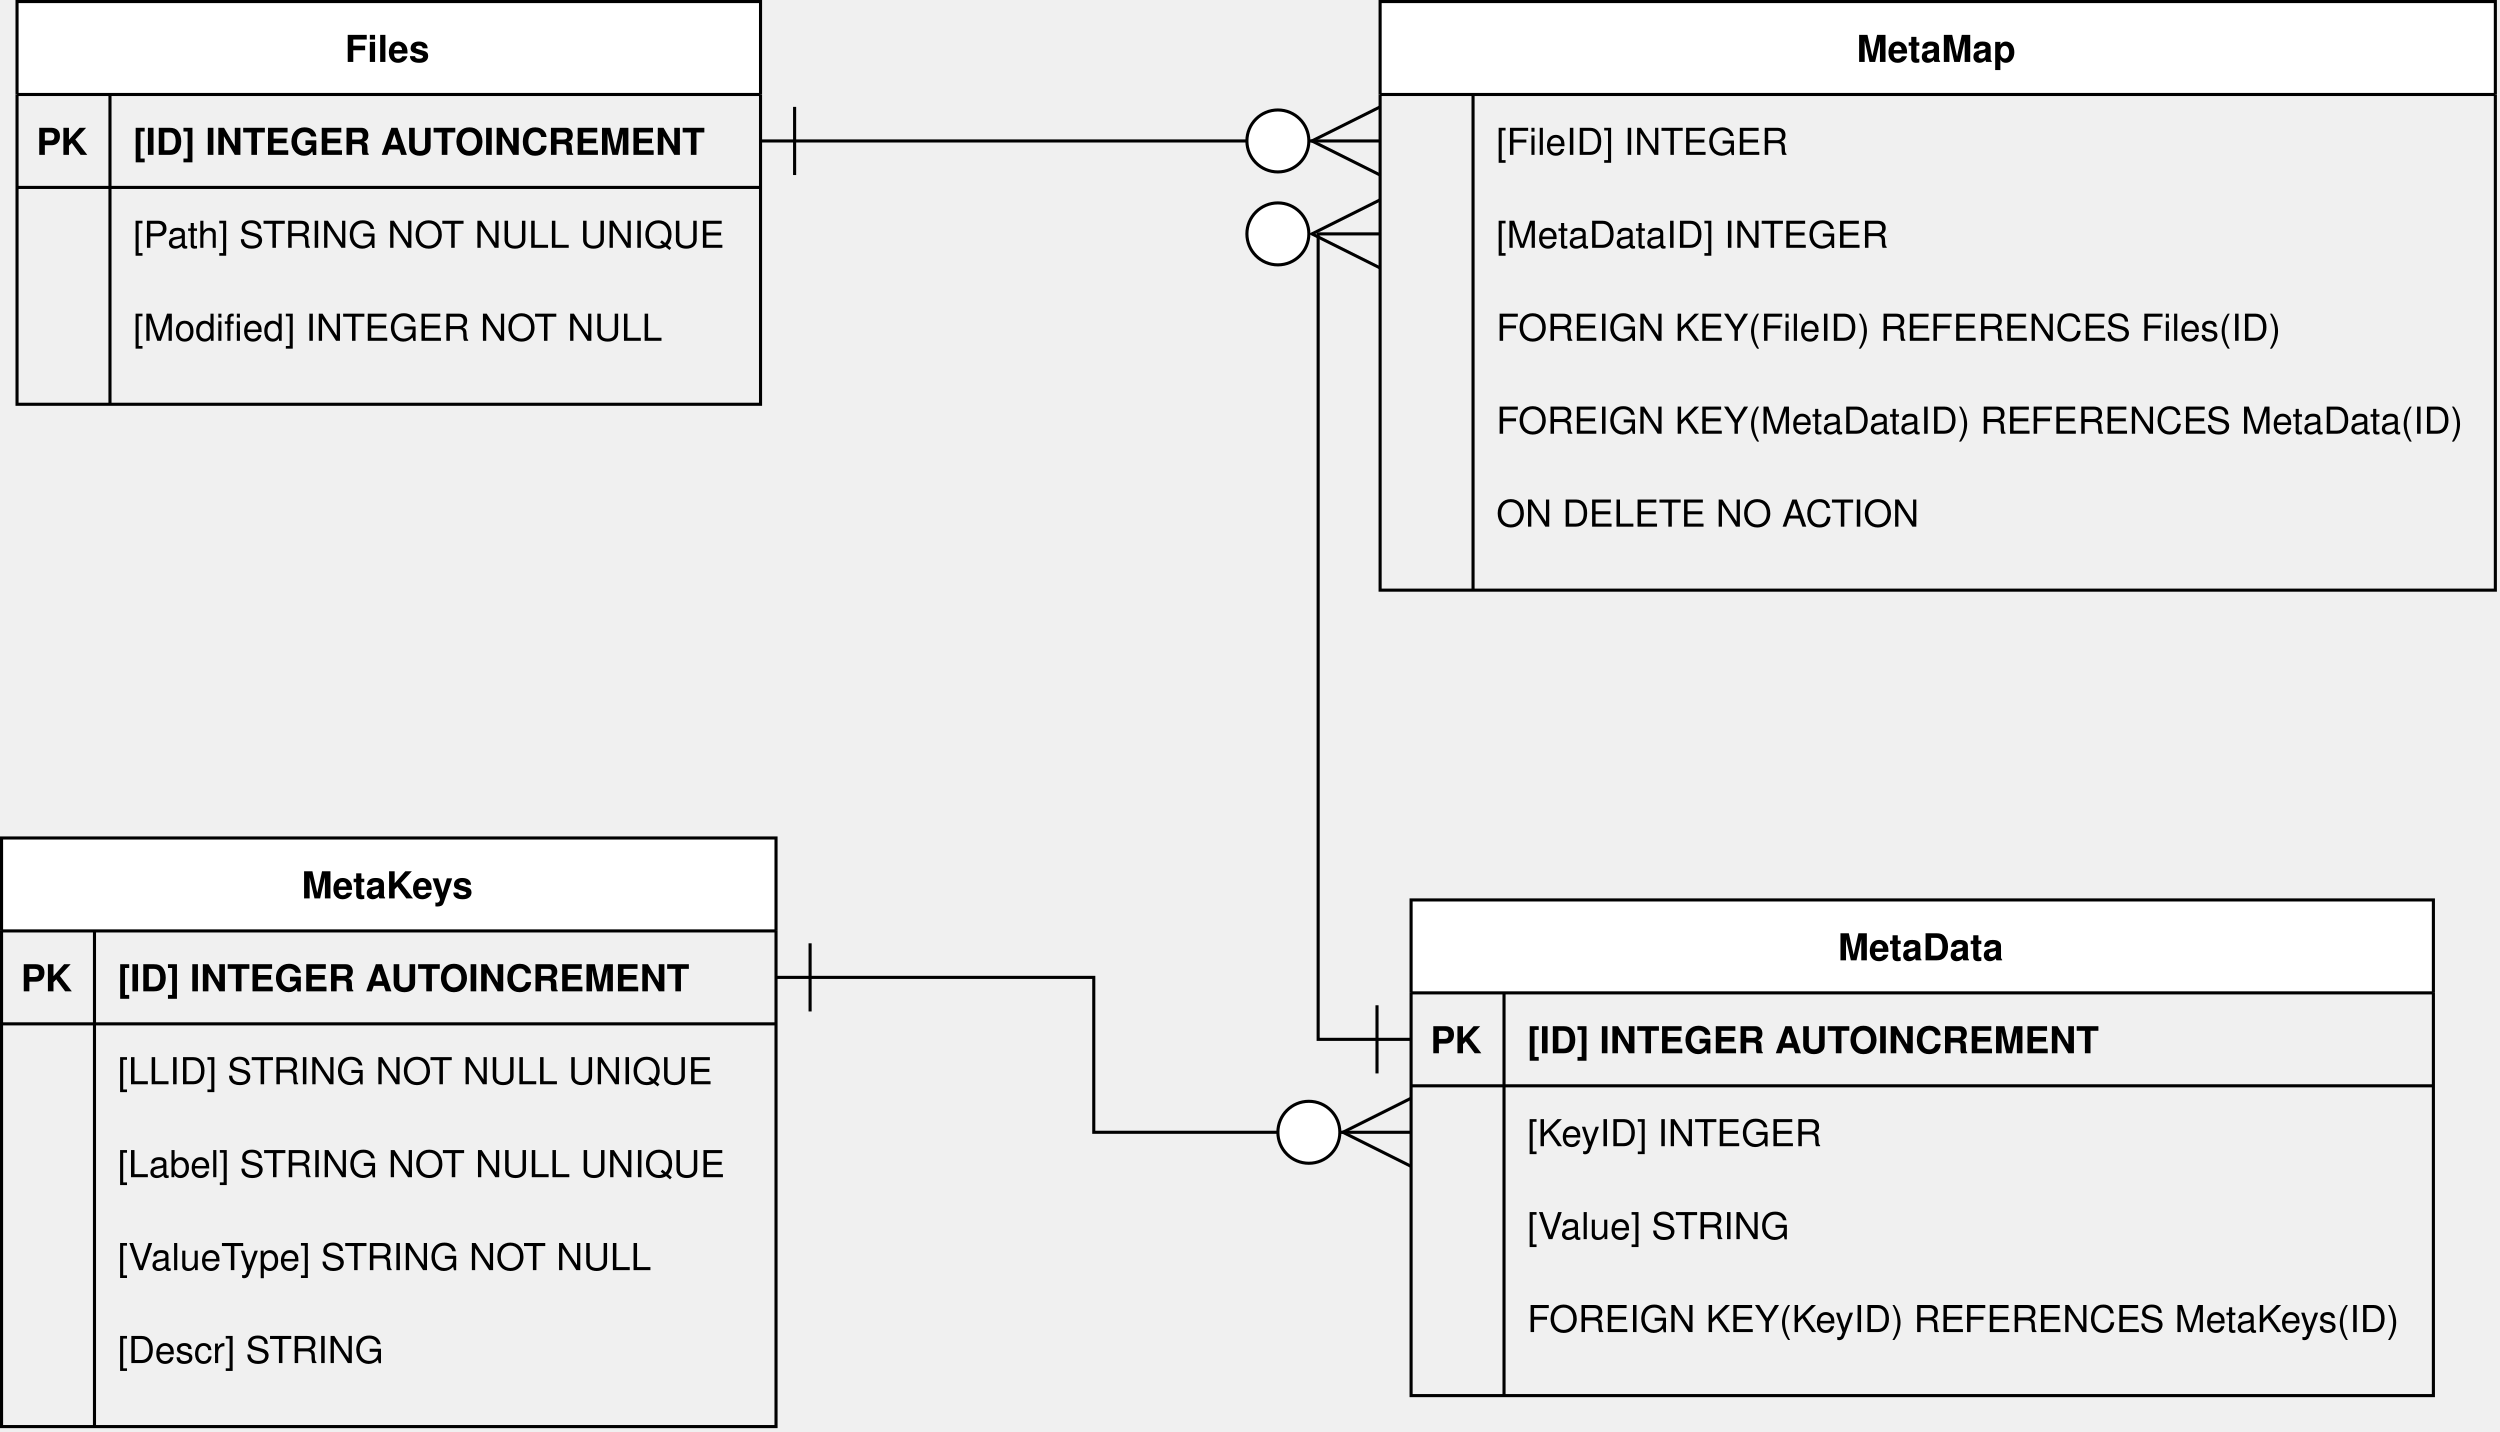
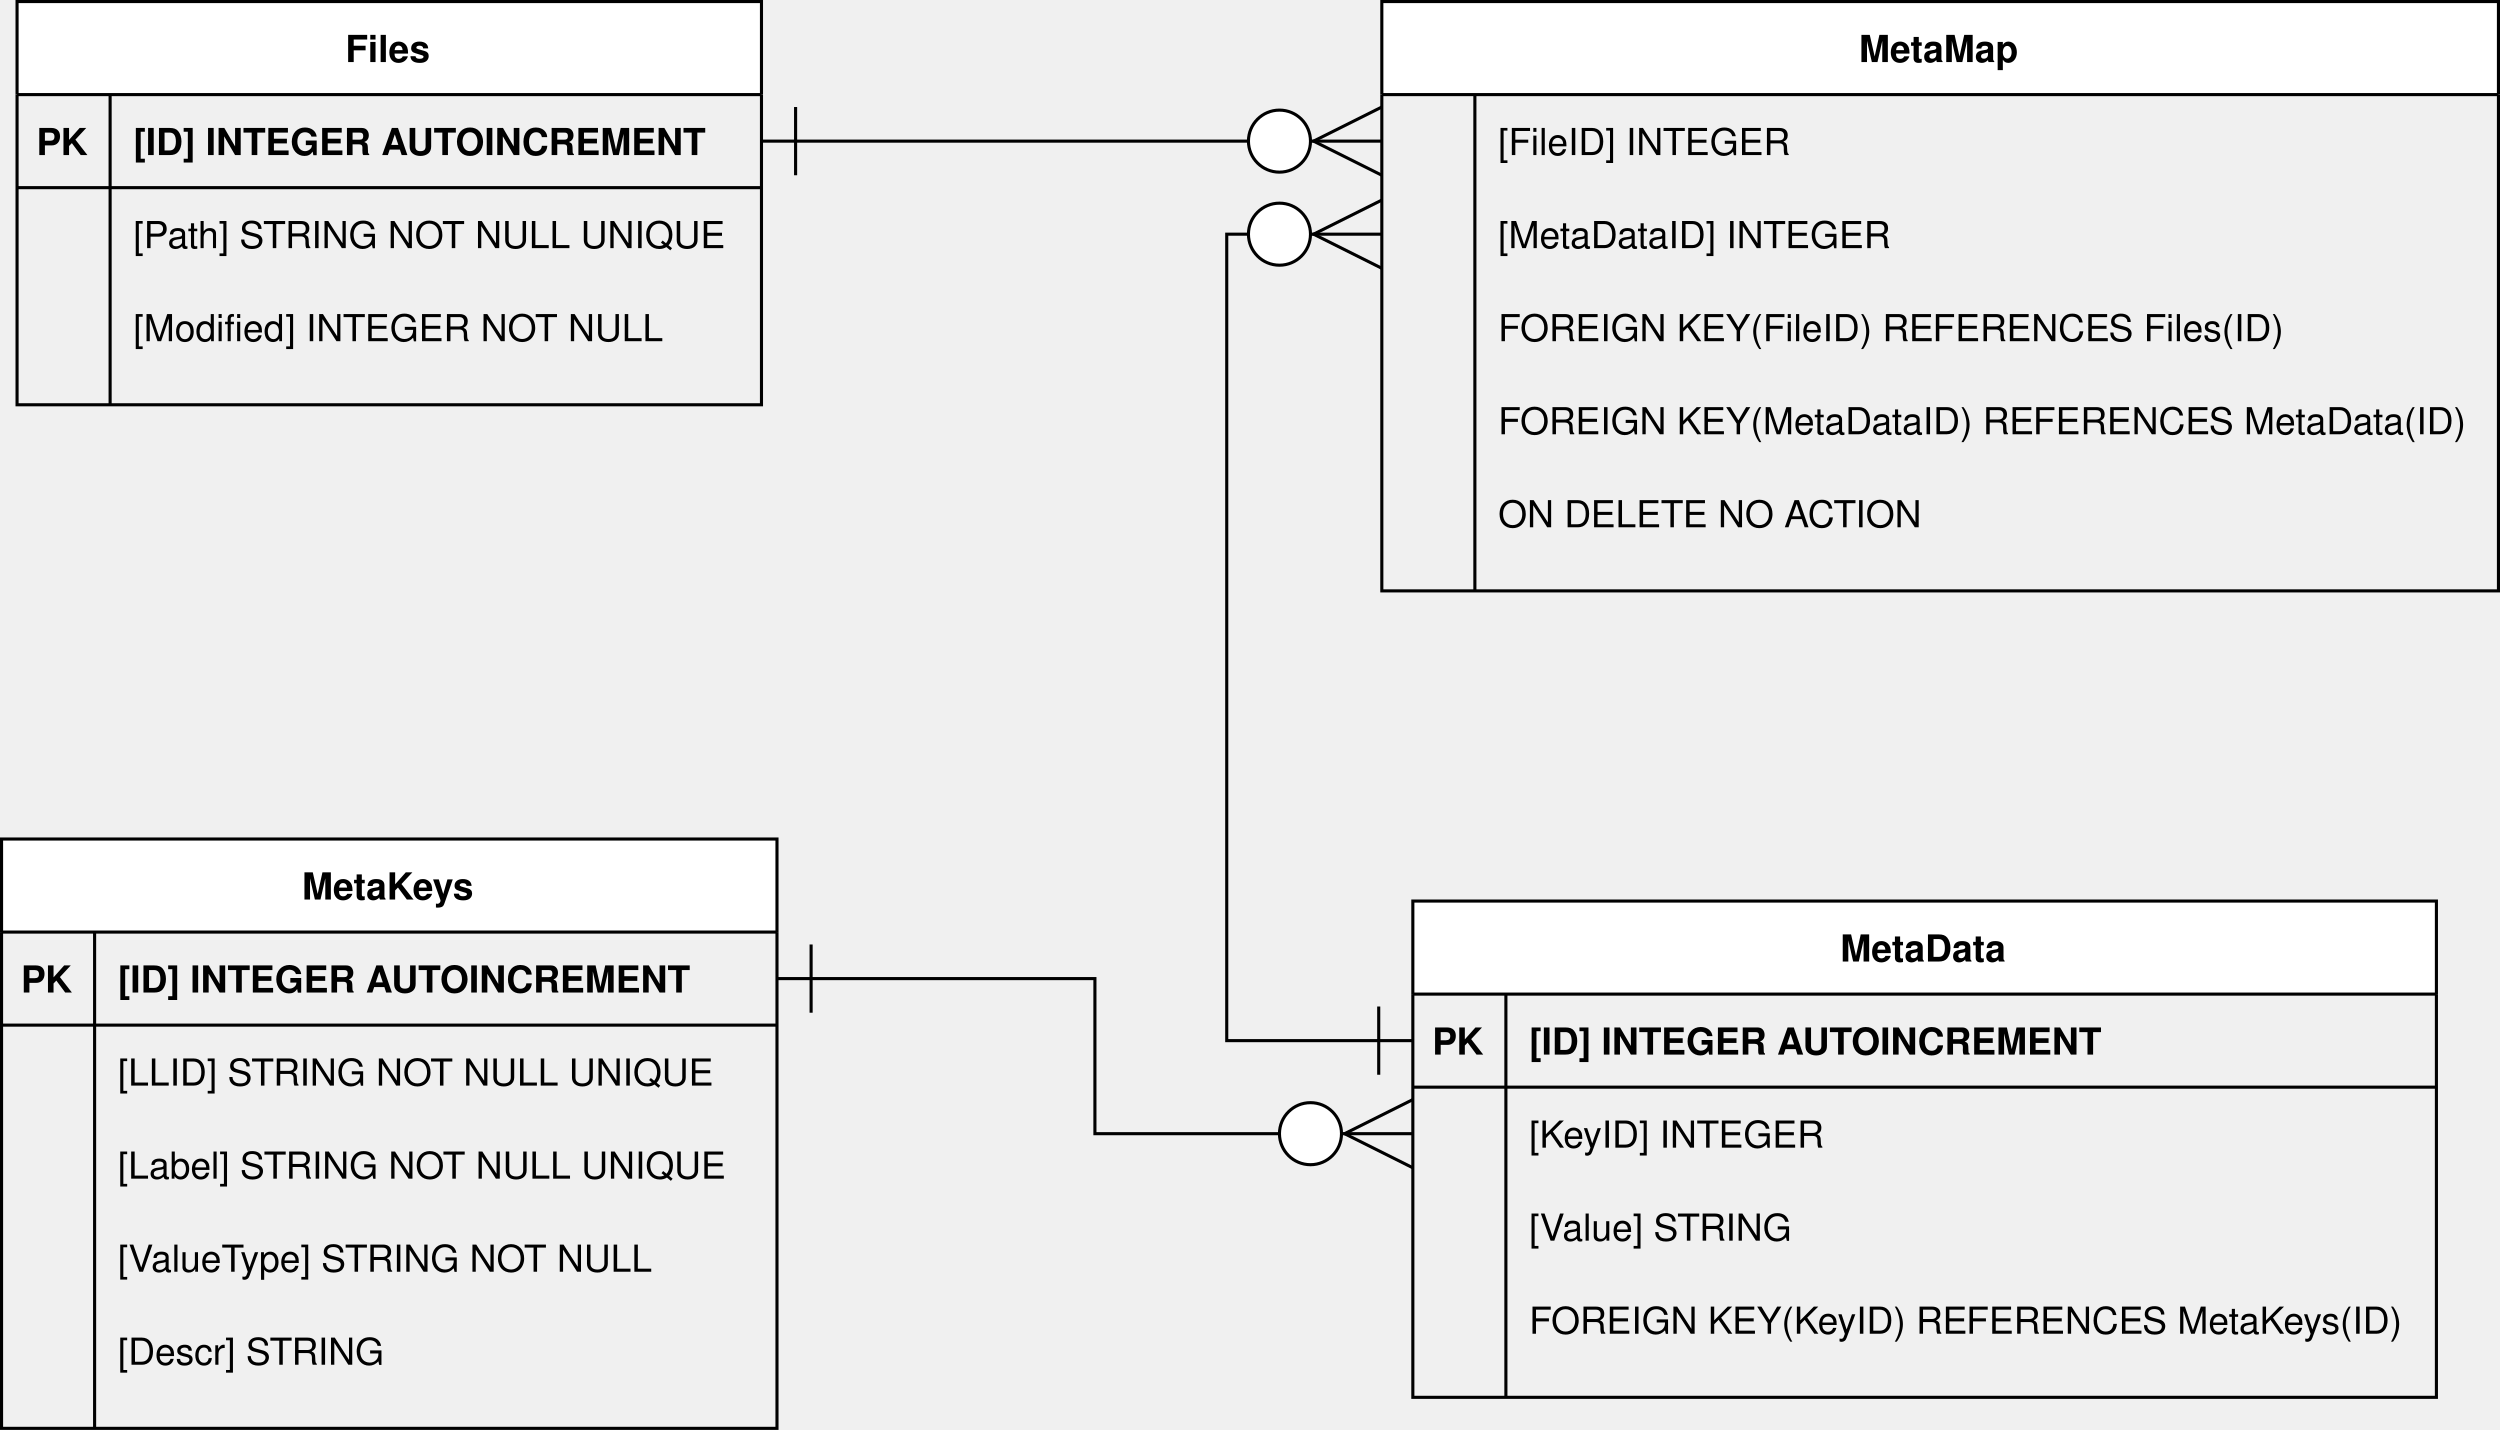
- <svg xmlns="http://www.w3.org/2000/svg" version="1.1" width="807px" height="462px" viewBox="-0.5 -0.5 807 462" content="&lt;mxfile&gt;&lt;diagram id=&quot;sL3UsXWCEyp_misWPQNZ&quot; name=&quot;Page-1&quot;&gt;7Z1fd6I4GMY/jefMXswc/hSRy9HSrqdqZ6zdmbnMSFR2KXExbXU+/SaQgEhs4wiYVXp6WvISIOR58wOeVNoye0/r2wgsF0PkwaBlaN66ZV63DEO3dZP8opFNEulo7SQwj3yPVcoCD/4vyIIaiz77HlzlKmKEAuwv88EpCkM4xbkYiCL0mq82Q0H+qEswh4XAwxQExeg338MLdhaWlsX/hP58wY+sa2zNE+CVWWC1AB563QqZbsvsRQjhZOlp3YMB7TzeL8l2N3vWpg2LYIhlNjD/fdAstL799m14M1uMp/DX1+lH3WD6vIDgmZ0yay7e8D6I0HPoQbobrWV2UYQXaI5CEAwQWpKgToJ/Q4w3TD3wjBEJLfBTwNauMIjwZ6oGCbhjFEIevPGDgO0Xhl5W5ReM0AQNQbhJ1rB66c7YoQy24XZxhSP0TyoW3QJ6RFJ2Olnr3SxKdoGjzfe0IaTwgxY+Wbx4vd5eeb1hpaIGTJYVeo6m8I2Ob1tJRdq2fHaDaA7xW5JpV2n2kGEH0RMkTSJbRjAA2H/J7w6w/J+n9dJNvyCftNrQ1nxkJluwgWrwFvI9JA1jG2V5Rha2WpGF4uw7IBPbV4VEJKKTob+bjWQcLekiBj8DuJMPJhWFoAADP4QRk3+KggAsV35cPYks/MAbgA16xnxHvNSd+WvojRNu0LokIwdkZyum+IzsnOcSXQ0Cfx6S5SnJAHrEbgRXpC0DsMKsxt4ceYERhuutUFFStvaj2d4Rh1PmNWOSccVii20emdr+PMhJeLBe1vvg4FKRk8c+CMYE0CCcx6rlRaE960VoOeHJTwNLmmowcl9Ix6XdTzjQQwGi2oYJR+Jq8dlZXfJNzrdHB65FGtAjZT0rk29aPcI9FBJKAD8WBBKpXiGVq4tjntHjBHDGmxGx3qTLPxHG6GmvsG8n9vtyM3VNSXGr07Zd0PbL3SHqInKysyBm+cL3PBgmw5JeoUGmuEBMoQJpr+/KsTsYZRWxpBXZksCsVQG7OLqsbj/OYUPrjyburTtu0Su+9vlxct8f9cbu0B1NFBSJEzKp210twdQP54Nky/aOilYlKq73jyu9VlU7l8xM8Q1TScxsn5yZzlHa1jQYZfu/I93/pyKkrYkI+YU+dcWMfJiM+6NbsjC6n9Cfj4MB+fU46n99dBUU5l1Klq+cKlS09aKSDRVLoaJzairaxhlR0ZZ/cDsZFQV2jtUdIs+f+dDbvXvcRqNyopRFxANUU4WIuiFxo/i/d+V+03OTcPPWPv7Oj0KWt/ZLStluaeF4J89mzyHvGncOw/eO5Ve+ked8cra+bPYoyS4JVs2+nl309YYQgzu4aay9VmztWTl9rmwBfSyRtedUdhFprD3JS0sp1p5I3OpuEM7b2rPVt/bsxtorUcU3btmMWlVtrL2qmCmy9upl5jlZe7b61l5HaO0NBpyRF2rtHaCcKlTsNNZeVVQUWXu1UrFzTtZeR31rryO09gbgJwwuGosHSKcMFoueSIPFcrCoGyfn4nHuiWJclBfgZFwsOhokdf+ipcmG9PJ+NionSmlIlFdNGSQKXJEGieUg0To5Eo8zRxRDoi0twMmQKDAsrO41XE2jPA6V06A0AsqLpAoBdVPixuH9yc+LnRZmk758udpJX0f+0xosE6ue9U0Tk8/zGjuJWvE8L/cjduZ5rwEGezlzQfO8Tl6dK4F9Y4quEXq7Kt44F+3NHTCnmGb2MbO8QnEru5Y4RW/unGZ5HfXdOkfo1jWzvL+n4v57NFOrVdXGuKuKmYJZ3pqZeU6+naO+b+cIfbs7uClAUjkRynpKPUAlZQjY+HRVEVD2kaA6bc/JpnPUt+kcoU0Xz1xciE13gEiqADB9wUtDwNIJKJq8rReBunacK6IWA7NcVReCulb0Km7ux27/dkSCd+6PD/Et4R+kMHZv3LE76rkPpMA/RPIhXqecQmUR8hAJ1UFk0fygcg3Bcq9SF2QF775oSfAun/R9P/V84Ie9Uqq5pkkMR1Na7jfMYJG8FQ7Hc3I2slxV+Zom9Dbo+8wux9w4RKg3rlw1C9fYG5WBUOTw1gzCczI4slxVGYRCi4P/YcAlwbAUp6Ne8fg7LxoYlg9DkdlbLwz1s3I6dPnH5JPBUH/P6UhuEAtWR/we3HP3OQ4QUB1ASrw8uwHk7wFS6AXXTMjjXBHVCCkvwekIWXQq8oTM7hyFhjBddfaglNdRHVAK/JAGlCWBUvDxnrpBeZxrohoo29ISnA6URSfjnjLy2h24E7dFP+dIfnzuTfo0rJwU5cFQXqvqYUiK2b9zST5Xkf1THNP9Dw==&lt;/diagram&gt;&lt;/mxfile&gt;">
+ <svg xmlns="http://www.w3.org/2000/svg" version="1.1" width="806px" height="461px" viewBox="-0.5 -0.5 806 461" content="&lt;mxfile&gt;&lt;diagram id=&quot;sL3UsXWCEyp_misWPQNZ&quot; name=&quot;Page-1&quot;&gt;7Z1fd6I4GMY/jefMXswc/hSRy6q066naGWt3Zi4zEpVdSlxMW+2n3wQSEImKI2BW6elpyUuAkOfND3xSaEPvvKzuA7CYD5ADvYamOKuG3m1omnpj3JBfNLKOIkaTBWaB67BKSeDJ/YAsqLDoq+vAZaoiRsjD7iIdnCDfhxOcioEgQO/palPkpY+6ADOYCTxNgJeNfncdPI+iLUNJ4n9CdzbnR1YVtuYF8MossJwDB71vhHS7oXcChHC09LLqQI92Hu+XaLu7HWvjhgXQx3k20P99Ugy0uv/+fXA3nY8m8OPb5LOq6dF+3oD3yk6ZNReveR8E6NV3IN2N0tDbKMBzNEM+8PoILUhQJcG/IcZrph54xYiE5vjFY2uXGAT4lqpBAvYI+ZAH71zPY/uFvpNU+YABGqMB8NfRGlYv3hk7lMY23CwucYD+icWiW0CHSMpOJ2m9nUTJLnCw/hE3hBR+0sIXgxe7q82V3TUrZTVgsizRazCBezq+abBkBsEM4n0KKWzA0LPYOAYT+R6iF0iaRCoE0APYfUsnLmD5P4vrxZt+RS5ptaawsdpiecoGqsZbyPcQtZRtlOQZWdhoRRIKs++ITORc2EhEIjoZ+tvZSMbRgi5i8MuDW/mgU1EICjBwfRgw+SfI88Bi6YbVo8jc9Zw+WKNXzHfES+2pu4LOKOIGrUsysk92tmSKT8nOeS7R1cBzZz5ZnpAMoEdsB3BJ2tIHS8xq7MyRNxhguNorKVv7WW9uicMp854wSbthsfkmj3Rldx6kJDxaL+MwOLhU5OSxC7wRATTwZ6FqaVFozzoBWoz5aKCBBU01GNhvpOPi7icc6CAPUW39iCNhtfDsjDb5JufboQPXIA3okLKalMk3rR7gDvIJJYAbCgKJVO+QytXGIc/ocTw45c0IWG/S5V8IY/SyU9j9iX1YbqaunlPc8rRtZrT9+nCMuoic7NQLWT53HQf60bCkV2iQKC4QU6hA3OvbcmwPxryKGLkV2ZBAr1QBMzu6jHYvzGFN6Q3H9r09atArvnL7PH7sDTsje2APxxKKxAkZ1W0vF2Di+rN+tGVzS0WjFBVXu8eVWqmqrWtmpviGqSBmNs/OTOskbSsajHn7v5W7/89FSFMREfIr/dQVMvJpPOoN78nC8HFMfz73++TX87D37dmWUJiDlCxeOVmoaKpZJWsqFkJF69xUNLULoqKZ/4Pb2agosHOM9gA57tSFzvbd4yYapROlKCIeoZosRFS1HDeK/3tX7jc9txxu3srFP/hRyPLGfkkp2S0tnO7kmXmdPKsqI8/6Ym18meyjZGzAV+vrmVlfbwAxeIDr2tprhNaekdLnxhTQxxBZe1ZpF5Ha2st5aSnE2hOJW94NwmVbe6b81p5ZW3sFqrjnlk2rVNXa2iuLmSJrr1pmXpK1Z8pv7bWE1l6/zxl5pdbeEcrJQsVWbe2VRUWRtVcpFVuXZO215Lf2WkJrrw9+Qe+qsXiEdNJgMeuJ1FgsBouqdnYunuaeSMbF/AKcjYtZR4Ok7l+0NF6TXt7NRulEKQyJ+VWTBokCV6RGYjFINM6OxNPMEcmQaOYW4GxIFBgWRrsLl5MgjUPpNCiMgPlFkoWAqp7jxuHw5OfVTguzSV++XO6kr8WfRTr8+AbLxLJnfePE5PO82lai7pjnJTKC9UY1dv3beZztw7CsvctXXTNT1clCdPxCp5y5NbI15dwFGOxE3hVNOVtpSW4ETpIuulypzbLQZ121TXjE9Gac2adMOAvFLe2yZmVtwkuacLbkNw4toXFYTzj/noq7bxd1pVJVaw+xLGYKJpwrZuYlWYiW/BaiJbQQH+A6A0npRCjqA/MRKklDwNoyLIuAeT8SlKftJTmGlvyOoSV0DMNJlCtxDI8QSRYAxu+aqQlYOAFF88jVIlBVTnNF5GJgkqvyQlBVsl7F3ePI7t0PSfDB/vkpvCX8gxRG9p09socd+4kU+PMsn8J10ilUFCGPkVAeRGbNDyrXACx2KnVFVvD2O58ErxWKXz1UzbNH8euu6mvaweGo55Z7jxkskrfE4XhJzkaSqzJf04TeBn212vWYG8cItefKVbFwtb1RGghFDm/FILwkgyPJVZlBKLQ4+B8GXBMMC3E6qhWPv36jhmHxMBSZvdXCUL0op0PN/zH5bDBUDzkd0Q1ixuoIX8l76T7HEQLKA8gc7/GuAfl7gBR6wRUT8jRXRDZC5pfgfITMOhVpQiZ3jkJDmK66eFDm11EeUAr8kBqUBYFS8KRR1aA8zTWRDZTN3BKcD5RZJ+ORMrJr9+2x3aCPXJIft51xj4alk6I4GObXqnwYkmLyn2Wi5yqS/8+j2/8B&lt;/diagram&gt;&lt;/mxfile&gt;">
  <defs>
    <clipPath id="mx-clip-5-30-30-30-0">
      <rect x="5" y="30" width="30" height="30" />
    </clipPath>
    <clipPath id="mx-clip-41-30-204-30-0">
      <rect x="41" y="30" width="204" height="30" />
    </clipPath>
    <clipPath id="mx-clip-41-60-204-30-0">
      <rect x="41" y="60" width="204" height="30" />
    </clipPath>
    <clipPath id="mx-clip-41-90-204-30-0">
      <rect x="41" y="90" width="204" height="30" />
    </clipPath>
    <clipPath id="mx-clip-0-300-30-30-0">
      <rect x="0" y="300" width="30" height="30" />
    </clipPath>
    <clipPath id="mx-clip-36-300-214-30-0">
      <rect x="36" y="300" width="214" height="30" />
    </clipPath>
    <clipPath id="mx-clip-36-330-214-30-0">
      <rect x="36" y="330" width="214" height="30" />
    </clipPath>
    <clipPath id="mx-clip-36-360-214-30-0">
      <rect x="36" y="360" width="214" height="30" />
    </clipPath>
    <clipPath id="mx-clip-36-390-214-30-0">
      <rect x="36" y="390" width="214" height="30" />
    </clipPath>
    <clipPath id="mx-clip-36-420-214-30-0">
      <rect x="36" y="420" width="214" height="30" />
    </clipPath>
    <clipPath id="mx-clip-455-320-30-30-0">
      <rect x="455" y="320" width="30" height="30" />
    </clipPath>
    <clipPath id="mx-clip-491-320-294-30-0">
      <rect x="491" y="320" width="294" height="30" />
    </clipPath>
    <clipPath id="mx-clip-491-350-294-30-0">
      <rect x="491" y="350" width="294" height="30" />
    </clipPath>
    <clipPath id="mx-clip-491-380-294-30-0">
      <rect x="491" y="380" width="294" height="30" />
    </clipPath>
    <clipPath id="mx-clip-491-410-294-30-0">
      <rect x="491" y="410" width="294" height="30" />
    </clipPath>
    <clipPath id="mx-clip-481-30-324-30-0">
      <rect x="481" y="30" width="324" height="30" />
    </clipPath>
    <clipPath id="mx-clip-481-60-324-30-0">
      <rect x="481" y="60" width="324" height="30" />
    </clipPath>
    <clipPath id="mx-clip-481-90-324-30-0">
      <rect x="481" y="90" width="324" height="30" />
    </clipPath>
    <clipPath id="mx-clip-481-120-324-30-0">
      <rect x="481" y="120" width="324" height="30" />
    </clipPath>
    <clipPath id="mx-clip-481-150-324-30-0">
      <rect x="481" y="150" width="324" height="30" />
    </clipPath>
  </defs>
  <g>
    <path d="M 245 45 L 445 45" fill="none" stroke="#000000" stroke-miterlimit="10" pointer-events="stroke" />
    <path d="M 256 34 L 256 56" fill="none" stroke="#000000" stroke-miterlimit="10" pointer-events="all" />
    <ellipse cx="412" cy="45" rx="10" ry="10" fill="#ffffff" stroke="#000000" pointer-events="all" />
    <path d="M 445 34 L 423 45 L 445 56" fill="none" stroke="#000000" stroke-miterlimit="10" pointer-events="all" />
    <path d="M 5 30 L 5 0 L 245 0 L 245 30" fill="#ffffff" stroke="#000000" stroke-miterlimit="10" pointer-events="all" />
    <path d="M 5 30 L 5 130 L 245 130 L 245 30" fill="none" stroke="#000000" stroke-miterlimit="10" pointer-events="none" />
    <path d="M 5 30 L 245 30" fill="none" stroke="#000000" stroke-miterlimit="10" pointer-events="none" />
    <path d="M 35 30 L 35 130" fill="none" stroke="#000000" stroke-miterlimit="10" pointer-events="none" />
    <g fill="#000000" font-family="Helvetica" font-weight="bold" pointer-events="none" text-anchor="middle" font-size="12px">
      <text x="124.5" y="19.5">Files</text>
    </g>
    <path d="M 5 30 M 245 30 M 245 60 L 5 60" fill="none" stroke="#000000" stroke-miterlimit="10" pointer-events="none" />
    <path d="M 5 30 M 35 30 M 35 60 M 5 60" fill="none" stroke="#000000" stroke-miterlimit="10" pointer-events="none" />
    <g fill="#000000" font-family="Helvetica" font-weight="bold" pointer-events="none" clip-path="url(#mx-clip-5-30-30-30-0)" text-anchor="middle" font-size="12px">
      <text x="19.5" y="49.5">PK</text>
    </g>
    <path d="M 35 30 M 245 30 M 245 60 M 35 60" fill="none" stroke="#000000" stroke-miterlimit="10" pointer-events="none" />
    <g fill="#000000" font-family="Helvetica" font-weight="bold" text-decoration="underline" pointer-events="none" clip-path="url(#mx-clip-41-30-204-30-0)" font-size="12px">
      <text x="42.5" y="49.5">[ID] INTEGER  AUTOINCREMENT</text>
    </g>
    <path d="M 5 60 M 245 60 M 245 90 M 5 90" fill="none" stroke="#000000" stroke-miterlimit="10" pointer-events="none" />
    <path d="M 5 60 M 35 60 M 35 90 M 5 90" fill="none" stroke="#000000" stroke-miterlimit="10" pointer-events="none" />
    <path d="M 35 60 M 245 60 M 245 90 M 35 90" fill="none" stroke="#000000" stroke-miterlimit="10" pointer-events="none" />
    <g fill="#000000" font-family="Helvetica" pointer-events="none" clip-path="url(#mx-clip-41-60-204-30-0)" font-size="12px">
      <text x="42.5" y="79.5">[Path] STRING NOT NULL UNIQUE</text>
    </g>
    <path d="M 5 90 M 245 90 M 245 120 M 5 120" fill="none" stroke="#000000" stroke-miterlimit="10" pointer-events="none" />
    <path d="M 5 90 M 35 90 M 35 120 M 5 120" fill="none" stroke="#000000" stroke-miterlimit="10" pointer-events="none" />
    <path d="M 35 90 M 245 90 M 245 120 M 35 120" fill="none" stroke="#000000" stroke-miterlimit="10" pointer-events="none" />
    <g fill="#000000" font-family="Helvetica" pointer-events="none" clip-path="url(#mx-clip-41-90-204-30-0)" font-size="12px">
      <text x="42.5" y="109.5">[Modified] INTEGER NOT NULL</text>
    </g>
-     <path d="M 250 315 L 352.57 315 L 352.57 365 L 455 365" fill="none" stroke="#000000" stroke-miterlimit="10" pointer-events="none" />
+     <path d="M 250 315 L 352.5 315 L 352.5 365 L 455 365" fill="none" stroke="#000000" stroke-miterlimit="10" pointer-events="none" />
    <path d="M 261 304 L 261 326" fill="none" stroke="#000000" stroke-miterlimit="10" pointer-events="none" />
    <ellipse cx="422" cy="365" rx="10" ry="10" fill="#ffffff" stroke="#000000" pointer-events="none" />
    <path d="M 455 354 L 433 365 L 455 376" fill="none" stroke="#000000" stroke-miterlimit="10" pointer-events="none" />
    <path d="M 0 300 L 0 270 L 250 270 L 250 300" fill="#ffffff" stroke="#000000" stroke-miterlimit="10" pointer-events="none" />
    <path d="M 0 300 L 0 460 L 250 460 L 250 300" fill="none" stroke="#000000" stroke-miterlimit="10" pointer-events="none" />
    <path d="M 0 300 L 250 300" fill="none" stroke="#000000" stroke-miterlimit="10" pointer-events="none" />
    <path d="M 30 300 L 30 460" fill="none" stroke="#000000" stroke-miterlimit="10" pointer-events="none" />
    <g fill="#000000" font-family="Helvetica" font-weight="bold" pointer-events="none" text-anchor="middle" font-size="12px">
      <text x="124.5" y="289.5">MetaKeys</text>
    </g>
    <path d="M 0 300 M 250 300 M 250 330 L 0 330" fill="none" stroke="#000000" stroke-miterlimit="10" pointer-events="none" />
    <path d="M 0 300 M 30 300 M 30 330 M 0 330" fill="none" stroke="#000000" stroke-miterlimit="10" pointer-events="none" />
    <g fill="#000000" font-family="Helvetica" font-weight="bold" pointer-events="none" clip-path="url(#mx-clip-0-300-30-30-0)" text-anchor="middle" font-size="12px">
      <text x="14.5" y="319.5">PK</text>
    </g>
    <path d="M 30 300 M 250 300 M 250 330 M 30 330" fill="none" stroke="#000000" stroke-miterlimit="10" pointer-events="none" />
    <g fill="#000000" font-family="Helvetica" font-weight="bold" text-decoration="underline" pointer-events="none" clip-path="url(#mx-clip-36-300-214-30-0)" font-size="12px">
      <text x="37.5" y="319.5">[ID] INTEGER  AUTOINCREMENT</text>
    </g>
    <path d="M 0 330 M 250 330 M 250 360 M 0 360" fill="none" stroke="#000000" stroke-miterlimit="10" pointer-events="none" />
    <path d="M 0 330 M 30 330 M 30 360 M 0 360" fill="none" stroke="#000000" stroke-miterlimit="10" pointer-events="none" />
    <path d="M 30 330 M 250 330 M 250 360 M 30 360" fill="none" stroke="#000000" stroke-miterlimit="10" pointer-events="none" />
    <g fill="#000000" font-family="Helvetica" pointer-events="none" clip-path="url(#mx-clip-36-330-214-30-0)" font-size="12px">
      <text x="37.5" y="349.5">[LLID] STRING NOT NULL UNIQUE</text>
    </g>
    <path d="M 0 360 M 250 360 M 250 390 M 0 390" fill="none" stroke="#000000" stroke-miterlimit="10" pointer-events="none" />
    <path d="M 0 360 M 30 360 M 30 390 M 0 390" fill="none" stroke="#000000" stroke-miterlimit="10" pointer-events="none" />
    <path d="M 30 360 M 250 360 M 250 390 M 30 390" fill="none" stroke="#000000" stroke-miterlimit="10" pointer-events="none" />
    <g fill="#000000" font-family="Helvetica" pointer-events="none" clip-path="url(#mx-clip-36-360-214-30-0)" font-size="12px">
      <text x="37.5" y="379.5">[Label] STRING NOT NULL UNIQUE</text>
    </g>
    <path d="M 0 390 M 250 390 M 250 420 M 0 420" fill="none" stroke="#000000" stroke-miterlimit="10" pointer-events="none" />
    <path d="M 0 390 M 30 390 M 30 420 M 0 420" fill="none" stroke="#000000" stroke-miterlimit="10" pointer-events="none" />
    <path d="M 30 390 M 250 390 M 250 420 M 30 420" fill="none" stroke="#000000" stroke-miterlimit="10" pointer-events="none" />
    <g fill="#000000" font-family="Helvetica" pointer-events="none" clip-path="url(#mx-clip-36-390-214-30-0)" font-size="12px">
      <text x="37.5" y="409.5">[ValueType] STRING NOT NULL</text>
    </g>
    <path d="M 0 420 M 250 420 M 250 450 M 0 450" fill="none" stroke="#000000" stroke-miterlimit="10" pointer-events="none" />
    <path d="M 0 420 M 30 420 M 30 450 M 0 450" fill="none" stroke="#000000" stroke-miterlimit="10" pointer-events="none" />
    <path d="M 30 420 M 250 420 M 250 450 M 30 450" fill="none" stroke="#000000" stroke-miterlimit="10" pointer-events="none" />
    <g fill="#000000" font-family="Helvetica" pointer-events="none" clip-path="url(#mx-clip-36-420-214-30-0)" font-size="12px">
      <text x="37.5" y="439.5">[Descr] STRING</text>
    </g>
-     <path d="M 455 335 L 425 335 L 425 75 L 445 75" fill="none" stroke="#000000" stroke-miterlimit="10" pointer-events="none" />
+     <path d="M 455 335 L 395 335 L 395 75 L 445 75" fill="none" stroke="#000000" stroke-miterlimit="10" pointer-events="none" />
    <path d="M 444 346 L 444 324" fill="none" stroke="#000000" stroke-miterlimit="10" pointer-events="none" />
    <ellipse cx="412" cy="75" rx="10" ry="10" fill="#ffffff" stroke="#000000" pointer-events="none" />
    <path d="M 445 64 L 423 75 L 445 86" fill="none" stroke="#000000" stroke-miterlimit="10" pointer-events="none" />
    <path d="M 455 320 L 455 290 L 785 290 L 785 320" fill="#ffffff" stroke="#000000" stroke-miterlimit="10" pointer-events="none" />
    <path d="M 455 320 L 455 450 L 785 450 L 785 320" fill="none" stroke="#000000" stroke-miterlimit="10" pointer-events="none" />
    <path d="M 455 320 L 785 320" fill="none" stroke="#000000" stroke-miterlimit="10" pointer-events="none" />
    <path d="M 485 320 L 485 450" fill="none" stroke="#000000" stroke-miterlimit="10" pointer-events="none" />
    <g fill="#000000" font-family="Helvetica" font-weight="bold" pointer-events="none" text-anchor="middle" font-size="12px">
      <text x="619.5" y="309.5">MetaData</text>
    </g>
    <path d="M 455 320 M 785 320 M 785 350 L 455 350" fill="none" stroke="#000000" stroke-miterlimit="10" pointer-events="none" />
    <path d="M 455 320 M 485 320 M 485 350 M 455 350" fill="none" stroke="#000000" stroke-miterlimit="10" pointer-events="none" />
    <g fill="#000000" font-family="Helvetica" font-weight="bold" pointer-events="none" clip-path="url(#mx-clip-455-320-30-30-0)" text-anchor="middle" font-size="12px">
      <text x="469.5" y="339.5">PK</text>
    </g>
    <path d="M 485 320 M 785 320 M 785 350 M 485 350" fill="none" stroke="#000000" stroke-miterlimit="10" pointer-events="none" />
    <g fill="#000000" font-family="Helvetica" font-weight="bold" text-decoration="underline" pointer-events="none" clip-path="url(#mx-clip-491-320-294-30-0)" font-size="12px">
      <text x="492.5" y="339.5">[ID] INTEGER  AUTOINCREMENT</text>
    </g>
    <path d="M 455 350 M 785 350 M 785 380 M 455 380" fill="none" stroke="#000000" stroke-miterlimit="10" pointer-events="none" />
    <path d="M 455 350 M 485 350 M 485 380 M 455 380" fill="none" stroke="#000000" stroke-miterlimit="10" pointer-events="none" />
    <path d="M 485 350 M 785 350 M 785 380 M 485 380" fill="none" stroke="#000000" stroke-miterlimit="10" pointer-events="none" />
    <g fill="#000000" font-family="Helvetica" pointer-events="none" clip-path="url(#mx-clip-491-350-294-30-0)" font-size="12px">
      <text x="492.5" y="369.5">[KeyID] INTEGER</text>
    </g>
    <path d="M 455 380 M 785 380 M 785 410 M 455 410" fill="none" stroke="#000000" stroke-miterlimit="10" pointer-events="none" />
    <path d="M 455 380 M 485 380 M 485 410 M 455 410" fill="none" stroke="#000000" stroke-miterlimit="10" pointer-events="none" />
    <path d="M 485 380 M 785 380 M 785 410 M 485 410" fill="none" stroke="#000000" stroke-miterlimit="10" pointer-events="none" />
    <g fill="#000000" font-family="Helvetica" pointer-events="none" clip-path="url(#mx-clip-491-380-294-30-0)" font-size="12px">
      <text x="492.5" y="399.5">[Value] STRING</text>
    </g>
    <path d="M 455 410 M 785 410 M 785 440 M 455 440" fill="none" stroke="#000000" stroke-miterlimit="10" pointer-events="none" />
    <path d="M 455 410 M 485 410 M 485 440 M 455 440" fill="none" stroke="#000000" stroke-miterlimit="10" pointer-events="none" />
    <path d="M 485 410 M 785 410 M 785 440 M 485 440" fill="none" stroke="#000000" stroke-miterlimit="10" pointer-events="none" />
    <g fill="#000000" font-family="Helvetica" pointer-events="none" clip-path="url(#mx-clip-491-410-294-30-0)" font-size="12px">
      <text x="492.5" y="429.5">FOREIGN KEY(KeyID) REFERENCES MetaKeys(ID)</text>
    </g>
    <path d="M 445 30 L 445 0 L 805 0 L 805 30" fill="#ffffff" stroke="#000000" stroke-miterlimit="10" pointer-events="none" />
    <path d="M 445 30 L 445 190 L 805 190 L 805 30" fill="none" stroke="#000000" stroke-miterlimit="10" pointer-events="none" />
    <path d="M 445 30 L 805 30" fill="none" stroke="#000000" stroke-miterlimit="10" pointer-events="none" />
    <path d="M 475 30 L 475 190" fill="none" stroke="#000000" stroke-miterlimit="10" pointer-events="none" />
    <g fill="#000000" font-family="Helvetica" font-weight="bold" pointer-events="none" text-anchor="middle" font-size="12px">
      <text x="624.5" y="19.5">MetaMap</text>
    </g>
    <path d="M 445 30 M 805 30 M 805 60 M 445 60" fill="none" stroke="#000000" stroke-miterlimit="10" pointer-events="none" />
    <path d="M 445 30 M 475 30 M 475 60 M 445 60" fill="none" stroke="#000000" stroke-miterlimit="10" pointer-events="none" />
    <path d="M 475 30 M 805 30 M 805 60 M 475 60" fill="none" stroke="#000000" stroke-miterlimit="10" pointer-events="none" />
    <g fill="#000000" font-family="Helvetica" pointer-events="none" clip-path="url(#mx-clip-481-30-324-30-0)" font-size="12px">
      <text x="482.5" y="49.5">[FileID] INTEGER</text>
    </g>
    <path d="M 445 60 M 805 60 M 805 90 M 445 90" fill="none" stroke="#000000" stroke-miterlimit="10" pointer-events="none" />
    <path d="M 445 60 M 475 60 M 475 90 M 445 90" fill="none" stroke="#000000" stroke-miterlimit="10" pointer-events="none" />
    <path d="M 475 60 M 805 60 M 805 90 M 475 90" fill="none" stroke="#000000" stroke-miterlimit="10" pointer-events="none" />
    <g fill="#000000" font-family="Helvetica" pointer-events="none" clip-path="url(#mx-clip-481-60-324-30-0)" font-size="12px">
      <text x="482.5" y="79.5">[MetaDataID] INTEGER</text>
    </g>
    <path d="M 445 90 M 805 90 M 805 120 M 445 120" fill="none" stroke="#000000" stroke-miterlimit="10" pointer-events="none" />
    <path d="M 445 90 M 475 90 M 475 120 M 445 120" fill="none" stroke="#000000" stroke-miterlimit="10" pointer-events="none" />
    <path d="M 475 90 M 805 90 M 805 120 M 475 120" fill="none" stroke="#000000" stroke-miterlimit="10" pointer-events="none" />
    <g fill="#000000" font-family="Helvetica" pointer-events="none" clip-path="url(#mx-clip-481-90-324-30-0)" font-size="12px">
      <text x="482.5" y="109.5">FOREIGN KEY(FileID) REFERENCES Files(ID)</text>
    </g>
    <path d="M 445 120 M 805 120 M 805 150 M 445 150" fill="none" stroke="#000000" stroke-miterlimit="10" pointer-events="none" />
    <path d="M 445 120 M 475 120 M 475 150 M 445 150" fill="none" stroke="#000000" stroke-miterlimit="10" pointer-events="none" />
    <path d="M 475 120 M 805 120 M 805 150 M 475 150" fill="none" stroke="#000000" stroke-miterlimit="10" pointer-events="none" />
    <g fill="#000000" font-family="Helvetica" pointer-events="none" clip-path="url(#mx-clip-481-120-324-30-0)" font-size="12px">
      <text x="482.5" y="139.5">FOREIGN KEY(MetaDataID) REFERENCES MetaData(ID)</text>
    </g>
    <path d="M 445 150 M 805 150 M 805 180 M 445 180" fill="none" stroke="#000000" stroke-miterlimit="10" pointer-events="none" />
    <path d="M 445 150 M 475 150 M 475 180 M 445 180" fill="none" stroke="#000000" stroke-miterlimit="10" pointer-events="none" />
    <path d="M 475 150 M 805 150 M 805 180 M 475 180" fill="none" stroke="#000000" stroke-miterlimit="10" pointer-events="none" />
    <g fill="#000000" font-family="Helvetica" pointer-events="none" clip-path="url(#mx-clip-481-150-324-30-0)" font-size="12px">
      <text x="482.5" y="169.5">ON DELETE NO ACTION</text>
    </g>
  </g>
</svg>
